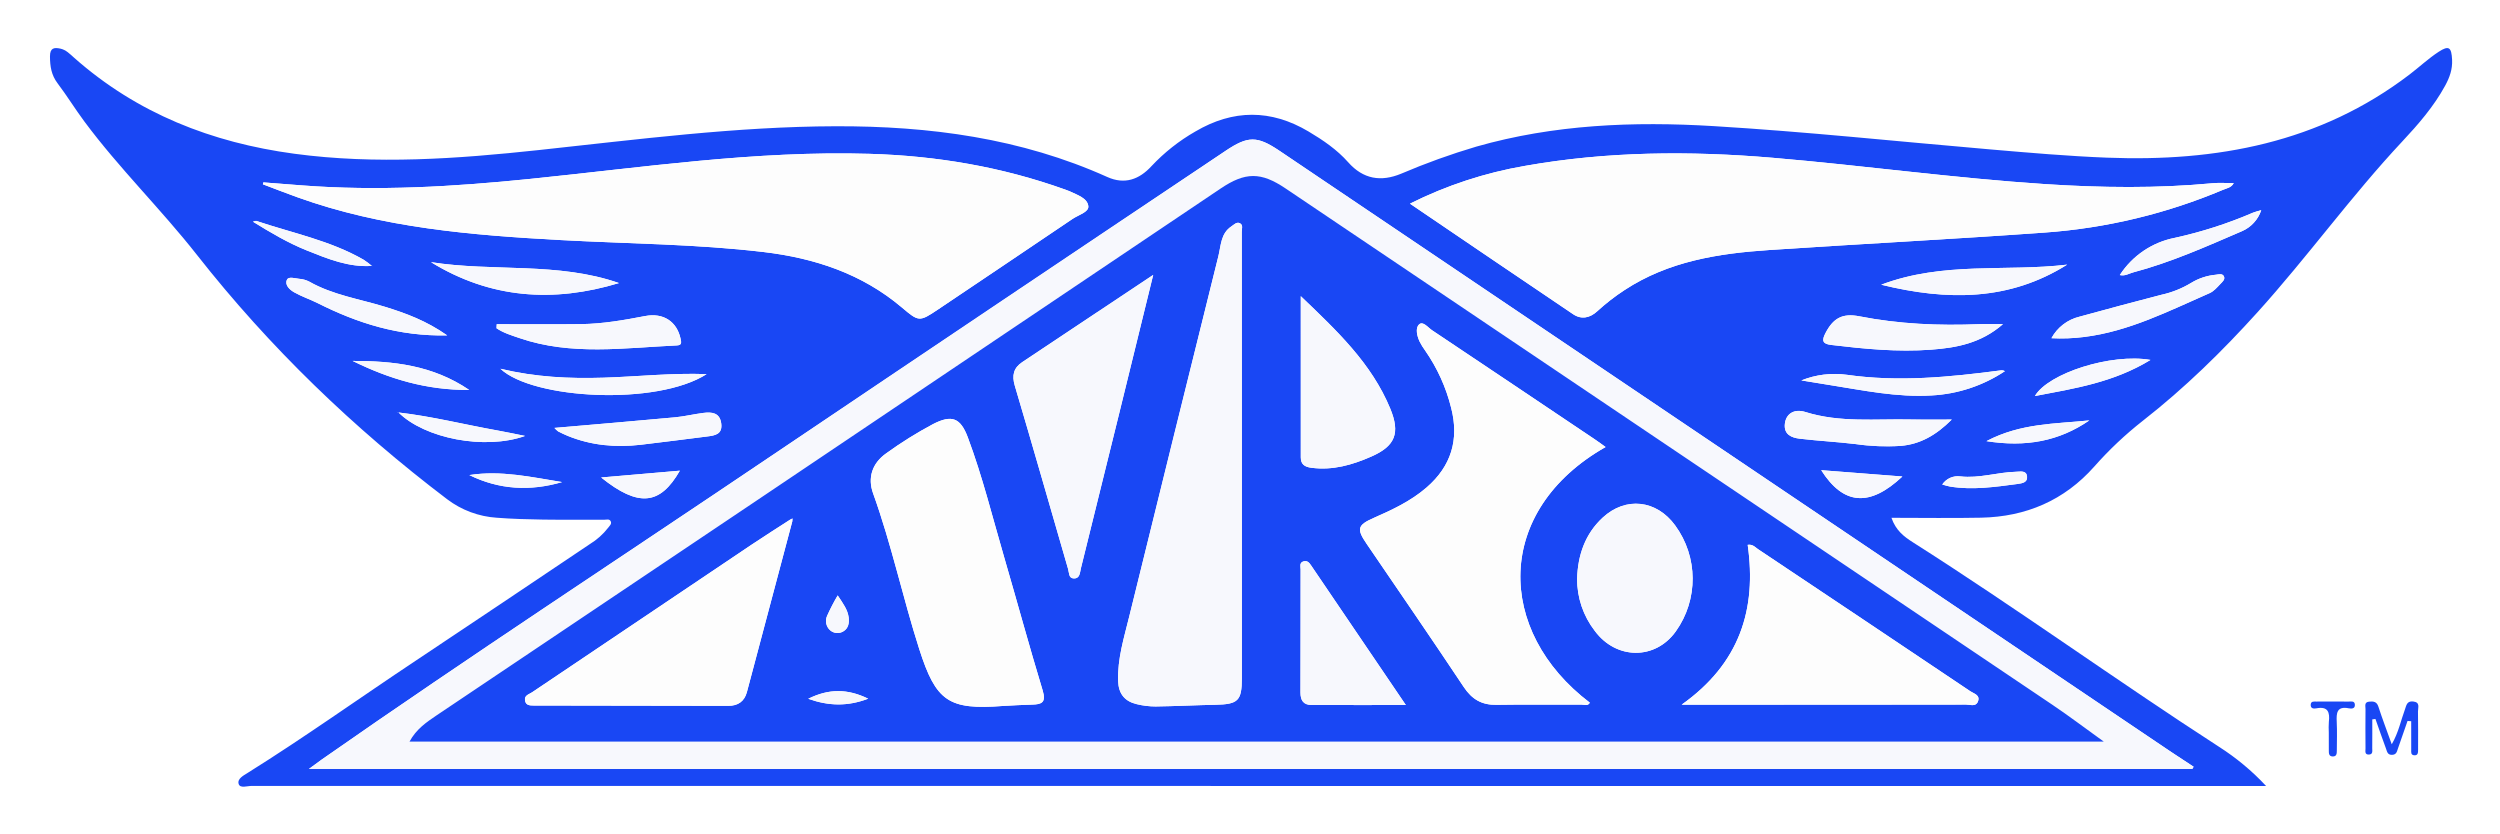
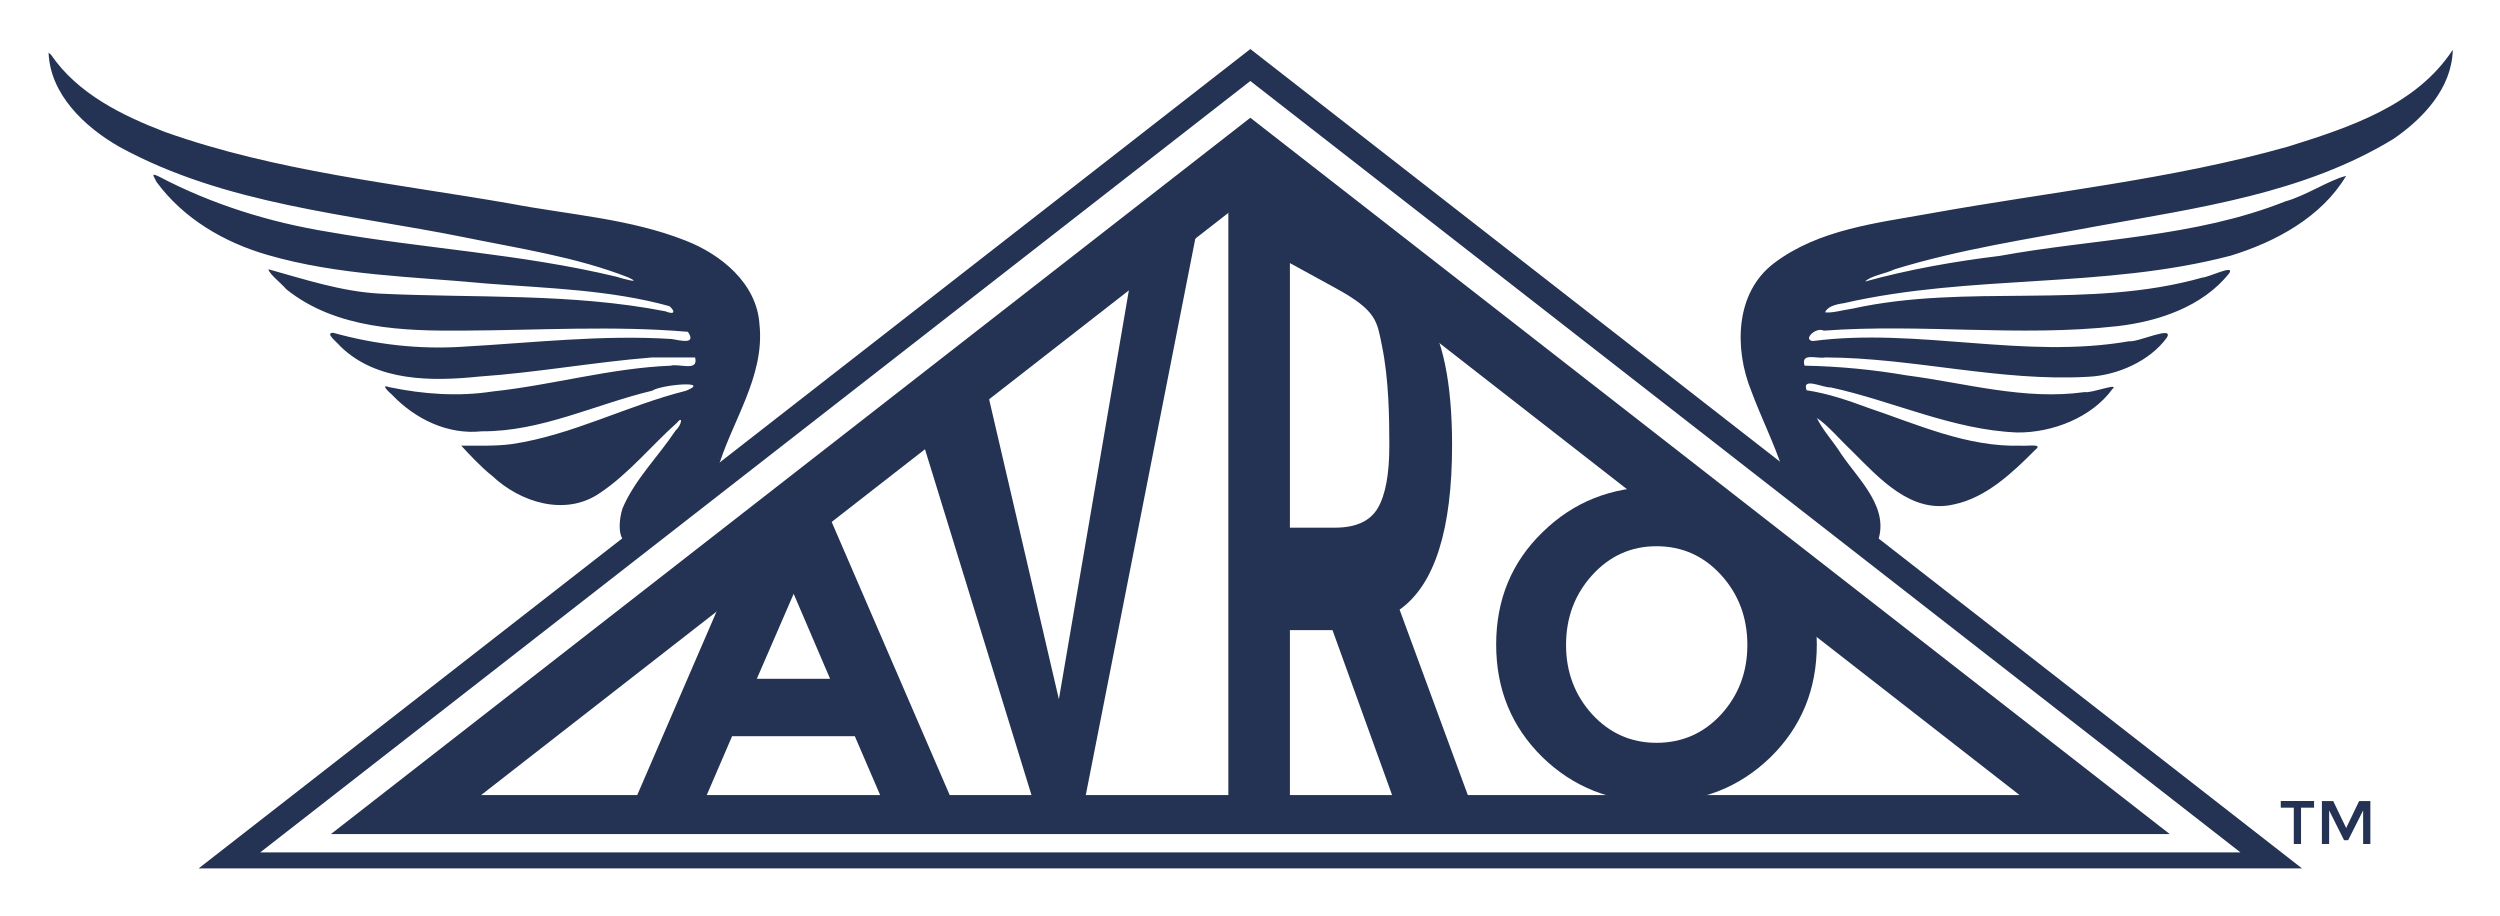
- <svg xmlns="http://www.w3.org/2000/svg" role="img" viewBox="-13.08 -19.08 1044.16 348.16">
-   <defs>
-     <style>.cls-1{fill:#1947f4}.cls-2{fill:#f7f8fd}.cls-3{fill:#fdfdfd}</style>
-   </defs>
-   <path d="M776.912 197.186c1.807 5.27 5.255 7.882 8.91 10.205 43.286 27.512 84.854 57.596 127.915 85.447a101.759 101.759 0 0 1 19.657 16.374h-5.99q-417.697 0-835.394-.043c-1.86 0-4.763 1.109-5.395-.779-.727-2.171 1.995-3.567 3.755-4.667 23.867-14.92 46.757-31.3 70.193-46.864 24.27-16.116 48.425-32.407 72.626-48.627a28.602 28.602 0 0 0 7.785-6.95c.54-.762 1.543-1.522 1.026-2.615-.54-1.142-1.748-.67-2.658-.674-8.5-.04-17 .07-25.497-.056-6.49-.097-12.993-.275-19.462-.78a38.397 38.397 0 0 1-20.724-7.74c-39.083-29.668-74.134-63.408-104.485-102.042C54.15 68.25 36.647 51.184 22.13 31.617c-3.867-5.212-7.278-10.763-11.186-15.94-2.577-3.413-3.13-7.032-3.15-11.159C7.778.882 9.543.683 12.119 1.226c2.373.5 4.02 2.266 5.76 3.806 26.316 23.3 57.535 35.465 91.945 40.098 34.11 4.593 68.162 2.11 102.171-1.54 41.228-4.425 82.388-9.818 123.947-9.938 39.128-.112 77.353 4.947 113.467 21.199 7.226 3.252 13.319 1.05 18.433-4.529a78.646 78.646 0 0 1 18.367-14.499c15.742-9.263 31.542-9.318 47.273.04 6.03 3.587 11.851 7.55 16.522 12.825 6.3 7.117 13.725 8.268 22.132 4.779a288.37 288.37 0 0 1 31.417-11.32c32.459-9.25 65.585-10.576 99.034-8.558 38.58 2.329 77.007 6.427 115.502 9.724 16.265 1.393 32.52 2.822 48.84 3.457 45.784 1.781 88.884-6.157 126.326-34.697 4.1-3.125 7.892-6.699 12.192-9.508 4.317-2.82 5.377-1.883 5.624 3.33.19 4.005-1.017 7.356-2.918 10.838-4.77 8.731-11.183 16.104-17.912 23.294-21.31 22.77-39.53 48.163-60.425 71.287-14.772 16.348-30.466 31.712-47.86 45.302a153.359 153.359 0 0 0-20.34 19.178c-12.546 14.153-28.529 20.955-47.252 21.344-12.277.255-24.562.048-37.452.048zM142.34 91.972l-.015.271-.015-.198a35.12 35.12 0 0 0-3.55-2.66c-13.958-8.014-29.7-11.123-44.734-16.176-.331-.112-.789.155-1.453.306 7.419 4.582 14.682 8.883 22.51 12.019 8.734 3.498 17.508 7.125 27.257 6.438zm10.874 61.212l-.75-.264.82.192c10.945 10.95 36.07 15.869 52.933 9.885-4.275-.853-7.78-1.617-11.307-2.245-13.907-2.476-27.632-5.95-41.696-7.568zM902.567 302.07l.54-.915c-3.12-2.05-6.262-4.07-9.358-6.157Q707.57 169.488 521.4 43.964c-9.422-6.353-13.202-6.354-22.651-.01q-94.973 63.758-189.925 127.544c-62.518 42.197-125.672 83.453-187.513 126.653-1.53 1.069-3.015 2.201-5.362 3.92zM575.815 65.981c23.28 15.793 45.685 31.05 68.171 46.187 3.483 2.345 7.038 1.514 10.056-1.26a88.493 88.493 0 0 1 11.431-8.865c18.35-12.03 39.177-15.275 60.398-16.699 38.387-2.574 76.816-4.535 115.188-7.3a234.658 234.658 0 0 0 74.397-17.875c1.525-.64 3.445-.886 4.41-2.758-3.119 0-5.958-.228-8.752.036-23.29 2.204-46.597 1.9-69.895.379-38.06-2.486-75.854-7.764-113.846-10.997-34.667-2.95-69.219-2.72-103.562 3.38a172.534 172.534 0 0 0-47.996 15.772zM96.911 57.1l-.186.796c4.746 1.789 9.471 3.637 14.243 5.357 35.685 12.866 72.954 15.909 110.416 17.947 28.093 1.528 56.273 1.657 84.26 4.957 21.392 2.523 41.23 9.04 57.963 23.194 7.022 5.94 7.274 6.07 14.975.9q28.19-18.924 56.33-37.922c2.408-1.63 6.84-2.814 6.564-5.308-.376-3.39-4.694-4.696-7.825-6.221a18.369 18.369 0 0 0-1.86-.706c-26.39-9.47-53.665-14.094-81.632-14.92-47.807-1.412-94.982 5.72-142.33 10.524-31.515 3.199-63.07 5.103-94.746 2.66q-8.086-.625-16.172-1.258zm726.585 59.195c-4.042 0-6.983-.105-9.915.018-16.825.703-33.535-.036-50.114-3.288-7.104-1.393-10.939.852-14.161 7.122-1.504 2.928-1.301 4.392 2.383 4.835 13.884 1.667 27.793 3.03 41.776 1.986 10.504-.784 20.787-2.618 30.03-10.673zm-629.114.035l-.078 1.69c2.912 1.98 6.265 2.963 9.544 4.092 21.625 7.444 43.755 4.094 65.779 3.076 2.122-.098 1.87-1.253 1.573-2.676-1.529-7.337-7.261-11.05-14.84-9.589-8.821 1.7-17.678 3.257-26.68 3.37-11.765.15-23.532.037-35.298.037zm607.725 39.82c-6.566 0-11.814.101-17.058-.018-14.733-.335-29.58 1.422-44.077-3.131-4.787-1.504-8.122.82-8.579 4.916-.498 4.47 2.757 5.823 6.204 6.23 7.754.915 15.568 1.32 23.32 2.245a91.17 91.17 0 0 0 18.92.756c8.045-.716 14.637-4.387 21.27-10.997zm-556.67-57.006c-25.504-8.897-52.46-4.628-78.505-8.73 24.75 15.206 51.035 17.053 78.505 8.73zM850.3 91.448c-25.477 3.05-51.762-1.42-77.671 8.39 27.69 6.778 53.498 6.8 77.67-8.39zm-631.816 68.198a10.503 10.503 0 0 0 1.564 1.464c1.332.675 2.68 1.33 4.062 1.891 9.786 3.973 19.968 4.888 30.368 3.687 9.242-1.067 18.462-2.322 27.697-3.454 3.32-.408 6.572-.877 5.98-5.44-.592-4.556-3.945-4.853-7.471-4.41-3.953.495-7.853 1.47-11.814 1.837-16.538 1.535-33.09 2.92-50.386 4.425zm625.246-37.47a76.775 76.775 0 0 0 13.609-.508c18.805-2.335 35.445-10.878 52.457-18.32 1.738-.76 3.155-2.406 4.506-3.842.831-.884 2.247-1.979 1.347-3.377-.667-1.037-2.114-.603-3.256-.461a23.855 23.855 0 0 0-10.317 3.415 40.82 40.82 0 0 1-12.42 4.958c-11.422 2.934-22.801 6.034-34.178 9.139a18.19 18.19 0 0 0-11.748 8.997zm-561.675 14.999c-14.694-.528-28.877 1.05-43.088 1.494-14.233.445-28.33-.209-43.04-3.733 13.513 12.748 65.29 15.569 86.128 2.239zM173.7 121.005c-8.727-6.12-17.236-9.24-25.964-11.936-10.607-3.277-21.758-4.913-31.61-10.505a10.92 10.92 0 0 0-4.298-1.2c-1.742-.16-4.382-1.108-5.079.446-.98 2.186 1.208 4.144 2.992 5.168 3.142 1.803 6.656 2.942 9.906 4.575 16.55 8.32 33.788 13.874 54.053 13.452zm565.576 18.799c4.554.743 8.159 1.347 11.77 1.918 14.129 2.237 28.182 5.226 42.628 4.362a61.093 61.093 0 0 0 30.617-10.142 2.706 2.706 0 0 0-1.835-.312c-21.328 2.806-42.654 4.915-64.176 1.828a37.42 37.42 0 0 0-19.004 2.346zm133.014-44c2.222.517 3.808-.649 5.523-1.102 15.755-4.165 30.585-10.801 45.486-17.223a14.523 14.523 0 0 0 8.062-8.78c-1.616.485-2.564.673-3.433 1.044A179.788 179.788 0 0 1 895.3 80.25a35.482 35.482 0 0 0-23.01 15.555zm12.8 35.447c-16.42-2.85-42.674 5.545-48.27 15.08 16.507-3.16 32.872-5.66 48.27-15.08zm-750.89.417c15.08 7.428 30.76 12.239 48.68 12.111-15.33-10.393-31.814-12.084-48.68-12.111zm647.274 48.271l-33.9-2.64c9.275 14.573 20.177 15.519 33.9 2.64zm-510.605-2.433L238 180.35c15.534 12.465 24.583 11.612 32.868-2.843zm545.718-12.336c16.427 2.621 30.337.028 42.962-8.66-14.132 1.472-28.633 1.101-42.962 8.66zm-633.634 14.172c12.454 6.111 25.377 6.832 38.728 2.925-12.81-2.06-25.525-4.996-38.728-2.925zm615.173 3.938c1.368.367 2.273.693 3.206.847 9.452 1.563 18.78.174 28.14-1.057 2.257-.297 4.326-.726 4.075-3.124-.278-2.654-2.663-2.034-4.71-1.979-7.74.206-15.257 2.828-23.112 1.934a7.839 7.839 0 0 0-7.599 3.379zm194.337 98.756c-1.345 3.85-2.714 7.692-4.02 11.555-.432 1.276-.629 2.54-2.459 2.599-1.916.061-2.08-1.42-2.508-2.568-1.534-4.12-2.958-8.28-4.424-12.426l-1.317.184c0 4.017.03 8.034-.019 12.05-.013 1.062.398 2.573-1.38 2.642-1.887.074-1.419-1.497-1.428-2.533q-.073-8.24-.001-16.48c.012-1.191-.614-2.876 1.491-3.08 1.72-.166 3.177-.127 3.886 2.073 1.612 5.001 3.5 9.914 5.586 15.73 2.919-5.107 3.796-9.972 5.491-14.512.606-1.621.73-3.645 3.429-3.367 3.096.32 1.999 2.584 2.033 4.148.114 5.325.038 10.653.045 15.98.002 1.225-.006 2.527-1.721 2.332-1.386-.157-1.141-1.408-1.146-2.358-.022-3.952-.01-7.904-.01-11.856l-1.528-.113zm-32.89 4.831a37.03 37.03 0 0 1 .026-4.477c.48-3.983-.358-6.553-5.198-5.628-1.136.217-2.526.14-2.374-1.622.122-1.417 1.354-1.196 2.305-1.2 4.48-.022 8.962-.037 13.443.007 1.062.01 2.607-.442 2.693 1.312.084 1.733-1.425 1.712-2.506 1.498-5.088-1.01-5.257 2.004-5.07 5.736.198 3.974.046 7.965.034 11.948-.003 1.203-.062 2.472-1.72 2.426-1.655-.046-1.616-1.36-1.624-2.531-.018-2.49-.005-4.979-.009-7.469z" class="cls-1" />
-   <path d="M902.567 302.07H115.948c2.347-1.718 3.832-2.85 5.362-3.92 61.84-43.2 124.995-84.455 187.513-126.652q94.812-63.994 189.925-127.544c9.45-6.344 13.229-6.343 22.651.01q186.173 125.521 372.35 251.034c3.096 2.087 6.237 4.106 9.357 6.157zm-744.602-11.42h707.613c-7.756-5.572-14.473-10.669-21.454-15.373Q684.006 167.387 523.819 59.6c-10.314-6.941-16.815-6.846-27.08.058q-98.035 65.93-196.074 131.854-65.717 44.16-131.485 88.244c-4.213 2.832-8.436 5.752-11.215 10.895z" class="cls-2" />
-   <path d="M575.815 65.981a172.534 172.534 0 0 1 47.996-15.772c34.343-6.1 68.895-6.33 103.562-3.38 37.992 3.233 75.786 8.511 113.846 10.997 23.298 1.52 46.605 1.825 69.895-.379 2.794-.264 5.633-.036 8.752-.036-.965 1.872-2.885 2.117-4.41 2.758a234.658 234.658 0 0 1-74.397 17.875c-38.372 2.765-76.801 4.726-115.188 7.3-21.22 1.424-42.047 4.67-60.398 16.699a88.493 88.493 0 0 0-11.431 8.865c-3.018 2.774-6.573 3.605-10.056 1.26-22.486-15.137-44.892-30.394-68.17-46.187zM96.91 57.099l16.173 1.257c31.675 2.444 63.23.54 94.746-2.659 47.348-4.805 94.523-11.936 142.33-10.524 27.967.826 55.243 5.45 81.631 14.92a18.369 18.369 0 0 1 1.86.706c3.132 1.525 7.45 2.832 7.826 6.221.276 2.494-4.156 3.678-6.564 5.308q-28.117 19.032-56.33 37.922c-7.701 5.17-7.953 5.04-14.975-.9-16.733-14.153-36.571-20.671-57.963-23.194-27.987-3.3-56.167-3.43-84.26-4.957-37.462-2.038-74.73-5.081-110.416-17.947-4.772-1.72-9.497-3.568-14.243-5.357z" class="cls-3" />
-   <path d="M823.496 116.294c-9.244 8.055-19.527 9.889-30.031 10.673-13.983 1.045-27.892-.319-41.776-1.986-3.684-.443-3.887-1.907-2.383-4.835 3.222-6.27 7.057-8.515 14.161-7.122 16.579 3.252 33.29 3.99 50.114 3.288 2.932-.123 5.873-.018 9.915-.018zm-629.114.036c11.766 0 23.533.111 35.298-.037 9.002-.114 17.859-1.67 26.68-3.37 7.579-1.462 13.311 2.251 14.84 9.588.297 1.424.549 2.578-1.573 2.676-22.024 1.018-44.154 4.368-65.779-3.076-3.279-1.13-6.632-2.112-9.544-4.093zm607.725 39.82c-6.633 6.61-13.225 10.281-21.27 10.997a91.17 91.17 0 0 1-18.92-.756c-7.752-.925-15.566-1.33-23.32-2.245-3.447-.407-6.702-1.76-6.204-6.23.457-4.097 3.792-6.42 8.58-4.916 14.496 4.553 29.343 2.796 44.076 3.13 5.244.12 10.492.02 17.058.02zm-556.67-57.007c-27.47 8.323-53.755 6.476-78.505-8.73 26.045 4.102 53-.167 78.505 8.73zM850.3 91.448c-24.173 15.19-49.98 15.168-77.671 8.39 25.91-9.81 52.194-5.34 77.67-8.39zm-631.816 68.198c17.296-1.505 33.848-2.89 50.386-4.425 3.96-.367 7.86-1.342 11.814-1.838 3.526-.442 6.879-.145 7.47 4.41.594 4.564-2.659 5.033-5.979 5.44-9.235 1.133-18.455 2.388-27.697 3.455-10.4 1.201-20.582.286-30.368-3.687-1.383-.561-2.73-1.216-4.062-1.89a10.503 10.503 0 0 1-1.564-1.465zm625.246-37.469a18.19 18.19 0 0 1 11.748-8.997c11.377-3.105 22.756-6.205 34.178-9.139a40.82 40.82 0 0 0 12.42-4.958 23.855 23.855 0 0 1 10.317-3.415c1.142-.142 2.589-.576 3.256.46.9 1.4-.516 2.494-1.347 3.378-1.351 1.436-2.768 3.082-4.506 3.842-17.012 7.442-33.652 15.985-52.457 18.32a76.775 76.775 0 0 1-13.609.509zm-561.675 14.998c-20.837 13.33-72.615 10.509-86.128-2.239 14.71 3.524 28.807 4.178 43.04 3.733 14.21-.444 28.394-2.022 43.088-1.494zM173.7 121.005c-20.266.422-37.505-5.132-54.054-13.452-3.25-1.633-6.764-2.772-9.906-4.575-1.784-1.024-3.972-2.982-2.992-5.168.696-1.554 3.337-.606 5.08-.445a10.92 10.92 0 0 1 4.297 1.199c9.852 5.592 21.003 7.228 31.61 10.505 8.728 2.697 17.237 5.816 25.964 11.936zm565.575 18.799a37.42 37.42 0 0 1 19.004-2.346c21.522 3.087 42.848.978 64.176-1.828a2.706 2.706 0 0 1 1.835.312 61.093 61.093 0 0 1-30.617 10.142c-14.446.864-28.5-2.125-42.629-4.362-3.61-.571-7.215-1.175-11.769-1.918zM872.29 95.805a35.482 35.482 0 0 1 23.009-15.555 179.788 179.788 0 0 0 32.628-10.507c.87-.371 1.817-.56 3.433-1.045a14.523 14.523 0 0 1-8.062 8.781c-14.9 6.422-29.731 13.058-45.486 17.223-1.715.453-3.3 1.619-5.523 1.103zm12.798 35.446c-15.397 9.42-31.762 11.92-48.268 15.08 5.595-9.535 31.848-17.93 48.268-15.08zm-731.871 21.931c14.062 1.62 27.787 5.094 41.694 7.57 3.528.628 7.032 1.392 11.307 2.245-16.863 5.984-41.988 1.065-52.933-9.885zm-19.019-21.514c16.867.027 33.352 1.718 48.682 12.111-17.92.128-33.601-4.683-48.682-12.111zm647.275 48.272c-13.723 12.878-24.625 11.932-33.9-2.641zm-510.605-2.434c-8.285 14.455-17.334 15.308-32.868 2.843l32.868-2.843zM142.346 91.962c-9.754.697-18.528-2.93-27.262-6.428-7.828-3.136-15.091-7.437-22.51-12.02.664-.15 1.122-.417 1.453-.305 15.035 5.053 30.776 8.162 44.734 16.176a35.12 35.12 0 0 1 3.55 2.66zm674.24 73.208c14.329-7.559 28.83-7.188 42.962-8.66-12.625 8.688-26.535 11.281-42.962 8.66zm-633.634 14.172c13.203-2.07 25.918.865 38.728 2.925-13.351 3.907-26.274 3.186-38.728-2.925zm615.173 3.938a7.839 7.839 0 0 1 7.6-3.379c7.854.894 15.37-1.728 23.111-1.934 2.047-.055 4.432-.675 4.71 1.979.25 2.398-1.818 2.827-4.075 3.124-9.36 1.231-18.688 2.62-28.14 1.057-.933-.154-1.838-.48-3.206-.847zm-644.84-30.168l-.82-.192.751.263z" class="cls-2" />
-   <path d="M142.31 92.045l.016.198s.015-.27.018-.276l-.033.078z" class="cls-2" />
-   <path d="M157.965 290.65c2.779-5.143 7.002-8.063 11.215-10.895q65.716-44.161 131.485-88.244 98.06-65.893 196.073-131.854c10.266-6.904 16.767-7 27.08-.058Q683.997 167.4 844.125 275.277c6.98 4.704 13.698 9.8 21.454 15.373zm159.005-92.71c-5.293 3.43-10.635 6.787-15.871 10.301q-46.013 30.876-91.966 61.842c-1.256.846-3.36 1.238-2.913 3.507.38 1.93 1.93 1.99 3.499 1.993q40.718.065 81.435.136c3.942.004 6.674-1.808 7.725-5.755q9.486-35.648 18.957-71.3l.081-1.198zm340.541-30.317c-1.567-1.119-2.992-2.191-4.47-3.184q-33.996-22.831-68.033-45.602c-1.684-1.123-3.757-3.945-5.393-2.406-1.618 1.521-.89 4.752.205 7.101a25.27 25.27 0 0 0 2.345 3.817 72.422 72.422 0 0 1 10.858 23.957c3.38 13.136.076 24.302-10.33 33.272-6.534 5.631-14.187 9.223-21.97 12.642-6.835 3.001-7.251 4.618-3.074 10.747 13.594 19.947 27.282 39.831 40.655 59.926 3.412 5.128 7.514 7.506 13.62 7.402 11.826-.202 23.659-.031 35.488-.1 1.154-.007 2.644.776 3.526-.784-39.425-29.88-40.044-80.279 6.573-106.788zm-151.923 4.632v-22.497q0-35.994-.03-71.989c-.003-1.228.672-2.882-.772-3.607-1.373-.689-2.49.607-3.553 1.309-4.46 2.943-4.329 7.952-5.43 12.393q-18.664 75.298-37.26 150.612c-2.17 8.85-4.947 17.632-4.615 26.967.189 5.319 2.822 8.408 7.766 9.577a32.875 32.875 0 0 0 7.91.96c8.326-.11 16.647-.55 24.973-.708 9.44-.18 11.017-1.679 11.017-11.032q.003-45.993-.006-91.985zm-99.612 103.507c3.994-.194 7.985-.48 11.981-.556 4.093-.076 5.963-.914 4.458-5.873-5.603-18.454-10.657-37.075-16.065-55.59-4.894-16.753-9.064-33.733-15.19-50.108-3.09-8.26-6.717-9.615-14.59-5.555a167.882 167.882 0 0 0-19.47 12.155c-6.017 4.23-7.838 10.324-5.517 16.755 7.696 21.317 12.377 43.499 19.274 65.035 7.011 21.893 12.241 25.495 35.119 23.737zm283.316-.527h5.5q56.673 0 113.345-.044c1.665-.003 3.964 1.03 4.878-1.239 1.102-2.734-1.643-3.297-3.127-4.293q-44.314-29.757-88.72-59.38c-1.18-.787-2.185-2.126-4.301-1.797 3.829 26.883-3.354 49.601-27.575 66.753zM468.57 95.74c-18.948 12.614-36.803 24.489-54.642 36.387-3.659 2.44-4.458 5.527-3.158 9.91 7.561 25.476 14.855 51.031 22.26 76.554.431 1.484.213 3.781 2.228 3.913 2.748.18 2.661-2.39 3.129-4.284q8.004-32.416 16.028-64.828c4.645-18.843 9.257-37.695 14.155-57.652zm177.05 126.87a35.307 35.307 0 0 0 7.392 21.815c8.992 12.129 25.292 12.179 33.836.192a37.758 37.758 0 0 0-.293-44.281c-7.766-10.627-20.655-12.137-30.29-3.185-7.31 6.792-10.344 15.633-10.646 25.46zM530.206 104.62c0 23.144-.006 45.246.007 67.348.002 2.867 1.597 3.946 4.368 4.316 8.923 1.193 17.114-1.168 25.12-4.692 9.969-4.388 12.107-9.76 7.897-19.97-7.832-18.995-22.36-32.615-37.392-47.002zm43.876 170.762c-13.622-20.066-26.587-39.155-39.534-58.256-.791-1.167-1.611-2.214-3.197-1.738-1.829.548-1.205 2.164-1.208 3.361-.041 17.143.004 34.286-.059 51.428-.012 3.243 1.24 5.17 4.567 5.184 12.767.051 25.534.02 39.431.02zm-249.594-2.604c8.62 3.064 16.434 3.226 25.037-.04-8.666-4.226-16.48-4.218-25.037.04zm12.302-43.171a87.29 87.29 0 0 0-4.412 8.52 5.202 5.202 0 0 0 1.229 6.007 4.66 4.66 0 0 0 5.6.446c2.053-1.229 2.463-3.512 2.18-5.743-.41-3.216-2.278-5.777-4.597-9.23z" class="cls-1" />
-   <path d="M657.511 167.623c-46.617 26.51-45.998 76.908-6.573 106.788-.882 1.56-2.372.777-3.526.784-11.83.069-23.662-.102-35.488.1-6.106.104-10.208-2.274-13.62-7.402-13.373-20.095-27.06-39.98-40.655-59.926-4.177-6.13-3.761-7.746 3.074-10.747 7.783-3.418 15.436-7.01 21.97-12.642 10.406-8.97 13.71-20.136 10.33-33.272a72.422 72.422 0 0 0-10.858-23.957 25.27 25.27 0 0 1-2.345-3.817c-1.095-2.349-1.822-5.58-.205-7.1 1.636-1.54 3.71 1.282 5.393 2.405q34.067 22.725 68.033 45.602c1.478.993 2.903 2.065 4.47 3.184z" class="cls-3" />
-   <path d="M505.592 172.255q.005 45.993.002 91.985c0 9.353-1.576 10.851-11.017 11.032-8.326.159-16.647.598-24.973.709a32.875 32.875 0 0 1-7.91-.961c-4.944-1.169-7.577-4.258-7.766-9.577-.332-9.335 2.445-18.117 4.615-26.967q18.48-75.342 37.26-150.612c1.101-4.441.97-9.45 5.43-12.393 1.064-.702 2.18-1.998 3.553-1.309 1.444.725.77 2.38.771 3.607q.062 35.995.031 71.99 0 11.247.004 22.496z" class="cls-2" />
-   <path d="M405.976 275.762c-22.878 1.758-28.108-1.844-35.12-23.737-6.896-21.536-11.577-43.718-19.273-65.035-2.321-6.43-.5-12.524 5.517-16.755a167.882 167.882 0 0 1 19.47-12.155c7.873-4.06 11.5-2.704 14.59 5.555 6.126 16.375 10.296 33.355 15.19 50.109 5.408 18.514 10.462 37.135 16.065 55.59 1.505 4.958-.365 5.796-4.458 5.872-3.996.075-7.988.362-11.981.556zm283.316-.527c24.221-17.152 31.404-39.87 27.575-66.753 2.116-.329 3.122 1.01 4.302 1.798q44.396 29.635 88.72 59.38c1.483.995 4.228 1.558 3.126 4.292-.914 2.27-3.213 1.236-4.878 1.239q-56.672.086-113.345.044h-5.5zm-371.452-76.57l-18.961 71.299c-1.05 3.947-3.783 5.759-7.725 5.755q-40.717-.04-81.435-.136c-1.569-.003-3.119-.063-3.5-1.993-.447-2.269 1.658-2.661 2.914-3.507q45.952-30.967 91.966-61.842c5.236-3.514 10.578-6.871 15.871-10.3z" class="cls-3" />
-   <path d="M468.57 95.74c-4.898 19.957-9.51 38.809-14.155 57.652q-7.993 32.42-16.028 64.828c-.468 1.894-.38 4.463-3.129 4.284-2.015-.132-1.797-2.429-2.227-3.913-7.406-25.523-14.7-51.078-22.26-76.554-1.301-4.383-.502-7.47 3.158-9.91 17.838-11.899 35.693-23.773 54.641-36.388zm177.05 126.87c.301-9.826 3.335-18.667 10.645-25.46 9.635-8.95 22.524-7.44 30.29 3.186a37.758 37.758 0 0 1 .293 44.281c-8.544 11.987-24.844 11.937-33.836-.192a35.307 35.307 0 0 1-7.393-21.814zM530.207 104.62c15.032 14.387 29.56 28.007 37.392 47.002 4.21 10.21 2.072 15.581-7.897 19.97-8.006 3.524-16.197 5.885-25.12 4.692-2.77-.37-4.366-1.449-4.368-4.316-.013-22.102-.007-44.204-.007-67.348zm43.876 170.762c-13.897 0-26.664.03-39.431-.021-3.327-.014-4.579-1.94-4.567-5.184.063-17.142.018-34.285.059-51.428.003-1.197-.62-2.813 1.208-3.361 1.586-.476 2.406.57 3.197 1.738 12.947 19.101 25.912 38.19 39.534 58.256zm-249.593-2.604c8.556-4.258 16.37-4.266 25.036-.04-8.603 3.266-16.418 3.104-25.037.04zm12.301-43.171c2.319 3.453 4.188 6.014 4.596 9.23.284 2.231-.126 4.514-2.18 5.743a4.66 4.66 0 0 1-5.599-.446 5.202 5.202 0 0 1-1.23-6.008 87.29 87.29 0 0 1 4.413-8.52z" class="cls-2" />
-   <path d="M316.97 197.94l.947-.474-.079 1.199-.868-.725z" class="cls-3" />
+ <svg xmlns="http://www.w3.org/2000/svg" role="img" viewBox="-4.03 -4.03 209.82 76.82">
+   <path fill="#243353" fill-rule="evenodd" stroke-width=".086" d="M.047.391C.178 3.892 3.08 6.63 5.967 8.28c8.874 4.874 19.19 5.636 28.94 7.598 4.636.952 9.387 1.648 13.805 3.377 1.223.574-.48.108-1.016-.063-7.951-1.913-16.154-2.355-24.196-3.767-4.908-.8-9.717-2.294-14.128-4.606-.852-.432-.464-.022-.259.43 2.264 3.071 5.657 5.058 9.284 6.109 5.974 1.742 12.263 1.822 18.42 2.409 5.133.398 10.362.523 15.339 1.899.415.354.56.791-.345.43C43.903 20.551 35.81 21 27.81 20.611c-3.185-.175-6.315-1.207-9.313-2.044.087.42.968 1.069 1.495 1.673 4.174 3.363 9.855 3.521 14.978 3.476 6.242-.03 12.512-.429 18.735.102.74 1.101-.61.727-1.377.603-5.852-.37-11.68.324-17.515.647-3.663.244-7.344-.184-10.866-1.164-.757-.02.29.765.59 1.134 3.05 2.977 7.687 2.944 11.655 2.536 4.857-.335 9.66-1.218 14.507-1.604h3.609c.316 1.232-1.34.486-2.054.692-5.04.2-9.93 1.631-14.937 2.163-2.877.447-5.84.229-8.662-.358-.81-.299-.036.413.194.614 1.95 2.047 4.677 3.395 7.553 3.088 4.979.036 9.542-2.271 14.304-3.407.744-.513 5.067-.882 2.827.006-4.94 1.241-9.528 3.716-14.589 4.471-1.414.19-2.842.122-4.263.135.547.594 1.666 1.813 2.604 2.54 2.347 2.224 6.138 3.419 9.012 1.447 2.416-1.6 4.403-4.056 6.461-5.881.577-.715.42.176-.096.634-1.454 2.188-3.413 4.09-4.445 6.522-.544 1.694-.188 3.975 1.405 1.973l6.529-5.086c1.152-4.11 4.039-7.876 3.559-12.35-.227-3.412-3.208-5.848-6.206-7.013-4.688-1.85-9.79-2.166-14.704-3.104-9.706-1.693-19.63-2.69-28.963-6.003C6.226 5.67 2.49 3.843.247.556l-.2-.165zm201.78-.246c-3.066 4.695-8.715 6.528-13.81 8.124-9.809 2.77-19.992 3.799-30 5.606-4.504.815-9.384 1.332-13.146 4.175-3.296 2.48-3.349 7.197-1.926 10.718.835 2.257 1.952 4.462 2.674 6.719l7.87 6.131c1.22-2.953-1.523-5.36-3.012-7.577-.625-1.003-1.546-1.986-2.023-2.992.884.568 1.946 1.831 2.958 2.785 2.272 2.262 4.983 5.317 8.556 4.468 2.74-.572 4.973-2.728 6.823-4.584.703-.55-.695-.288-1.239-.345-4.46.136-8.658-1.78-12.804-3.18-1.678-.62-3.38-1.204-5.154-1.468-.427-1.156 1.397-.189 2.032-.24 5.24 1.147 10.242 3.572 15.658 3.784 2.976.024 6.248-1.28 7.963-3.63.695-.61-1.818.367-2.303.236-5.037.71-9.98-.75-14.94-1.399a57.254 57.254 0 0 0-8.582-.817c-.336-1.146 1.076-.545 1.743-.69 7.396.024 14.682 2.056 22.089 1.622 2.469-.121 5.15-1.34 6.556-3.257.715-1.111-2.436.393-3.145.275-8.813 1.545-17.72-1.165-26.555-.016-.862-.118.265-1.207.93-.872 8.203-.606 16.452.541 24.638-.377 3.472-.401 7.155-1.643 9.383-4.433.521-.797-1.726.338-2.25.355-9.58 2.717-19.703.473-29.372 2.608-.718.103-1.767.397-2.296.308.2-.46.812-.657 1.57-.765 10.674-2.45 21.853-1.2 32.46-3.986 3.788-1.148 7.66-3.261 9.702-6.699-1.4.337-3.425 1.689-5.104 2.14-7.635 3.04-15.98 3.116-23.978 4.575-3.797.463-7.627 1.137-11.292 2.152.48-.49 1.704-.65 2.496-1.033 5.526-1.697 11.28-2.541 16.953-3.61 8.494-1.546 17.387-2.747 24.89-7.323 2.528-1.728 4.917-4.288 4.987-7.488z" />
+   <path fill="none" stroke="#243353" stroke-width="11.73" d="M105.077 87.235l114.231 197.853H-9.153z" transform="matrix(.62034 0 0 .27904 35.724 -15.216)" />
+   <g fill="#243353" stroke-width="7.634">
+     <path stroke-width="2.636" d="M69.998 63.067l-2.285-5.308h-10.3l-2.285 5.308h-5.835L59.91 38.496h5.308l10.616 24.57zm-7.417-17.26l-3.094 7.136h6.152z" />
+     <path stroke-width="2.484" d="M84.84 54.655l5.894-34.442 5.597-4.419-9.306 47.273h-4.371l-9.306-30.219 5.597-3.535z" />
+     <path stroke-width="3.445" d="M117.84 33.31c0 7.137-1.468 11.746-4.405 13.827l5.862 15.93h-6.358l-5.134-14.21h-3.576v14.21h-5.166V11.62l8.776 1.768c3.527.71 6.16 6.307 7.683 8.643 1.545 2.336 2.318 6.096 2.318 11.278zm-9.836 6.946c1.766 0 2.97-.553 3.61-1.657.64-1.105.96-2.846.96-5.225 0-2.421-.046-5.587-.616-8.374-.425-2.077-.42-2.942-3.854-4.826l-3.875-2.125v22.207z" />
+     <path stroke-width="2.75" d="M142.622 50.1q0-3.447-2.2-5.866-2.2-2.42-5.426-2.42-3.19 0-5.39 2.42-2.2 2.42-2.2 5.866 0 3.41 2.2 5.83 2.2 2.382 5.39 2.382 3.226 0 5.426-2.383 2.2-2.42 2.2-5.83zm1.943 9.422q-3.886 3.776-9.57 3.776-5.682 0-9.568-3.776-3.887-3.813-3.887-9.459 0-5.646 3.887-9.422 3.886-3.813 9.569-3.813 5.683 0 9.569 3.813 3.886 3.776 3.886 9.422 0 5.646-3.886 9.46z" />
+   </g>
+   <path fill="none" stroke="#243353" stroke-width="3.976" d="M105.077 87.235l114.231 197.853H-9.153z" transform="matrix(.7501 0 0 .3374 22.089 -28.006)" />
+   <path d="M189.092 63.756v3.047h-.609v-3.047h-1.093v-.557h2.795v.557zm2.358 3.047h-.608V63.2h.949l1.088 2.264 1.088-2.264h.943v3.604h-.608v-2.815l-1.258 2.5h-.34l-1.253-2.5z" fill="#243353" stroke-width=".387" />
</svg>
